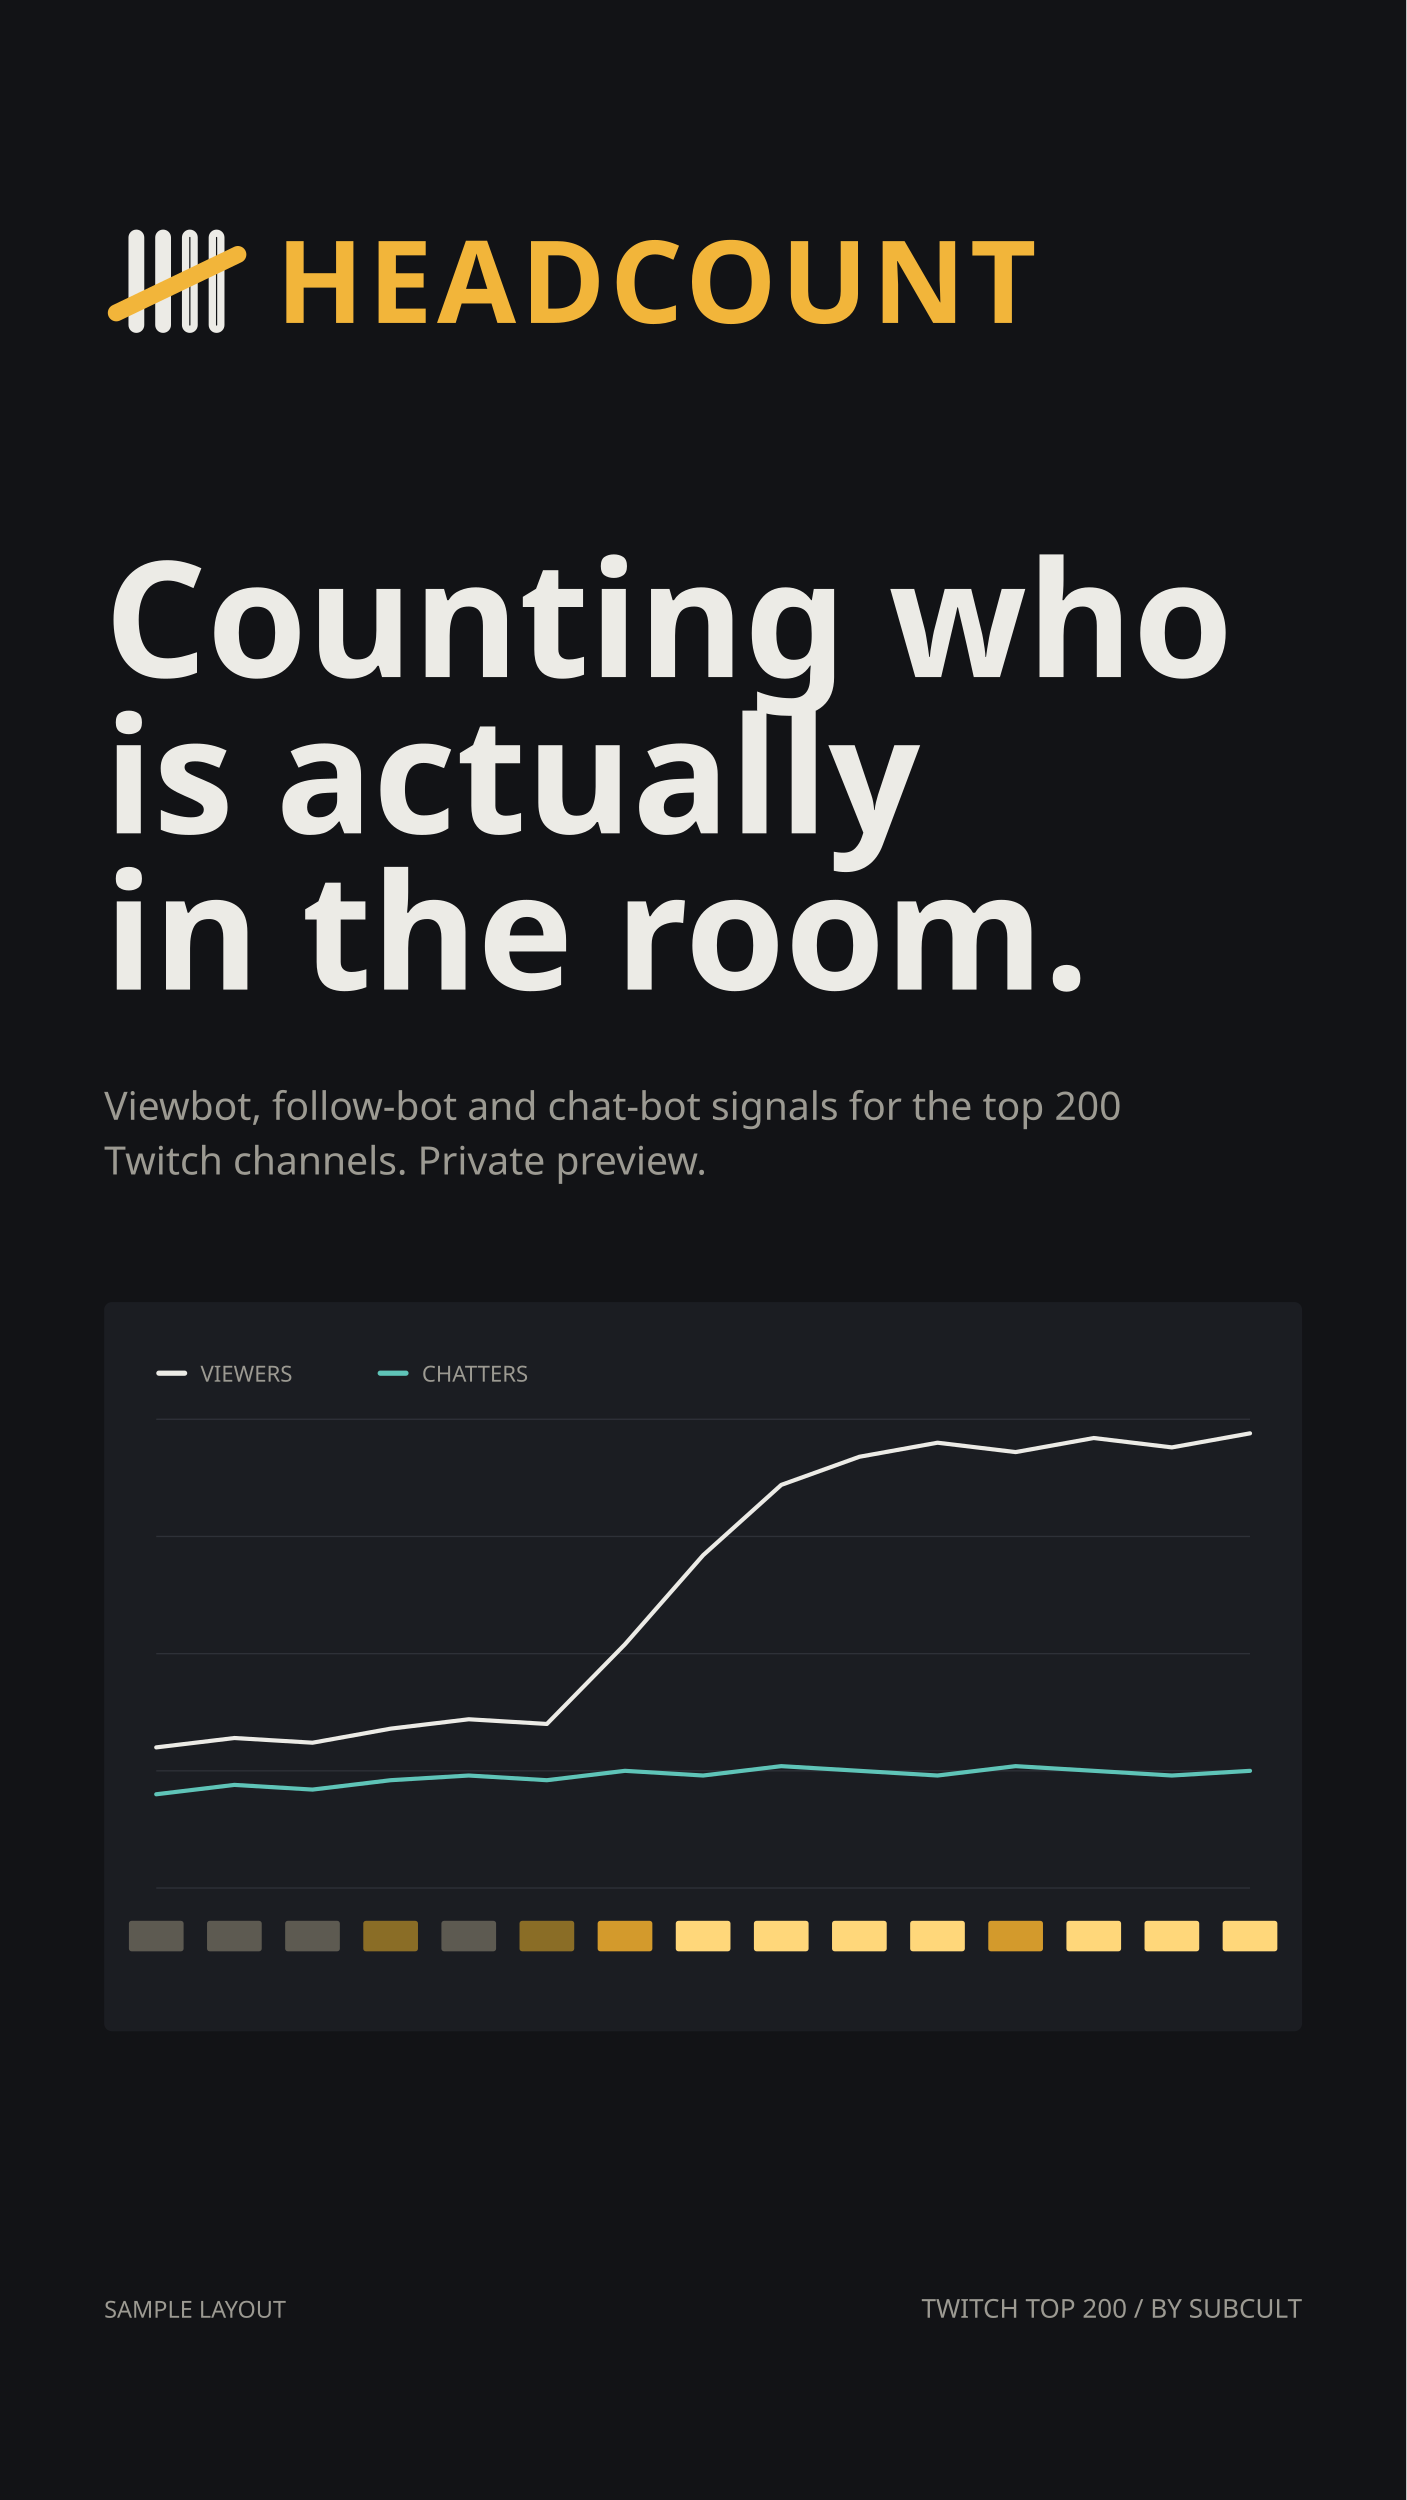
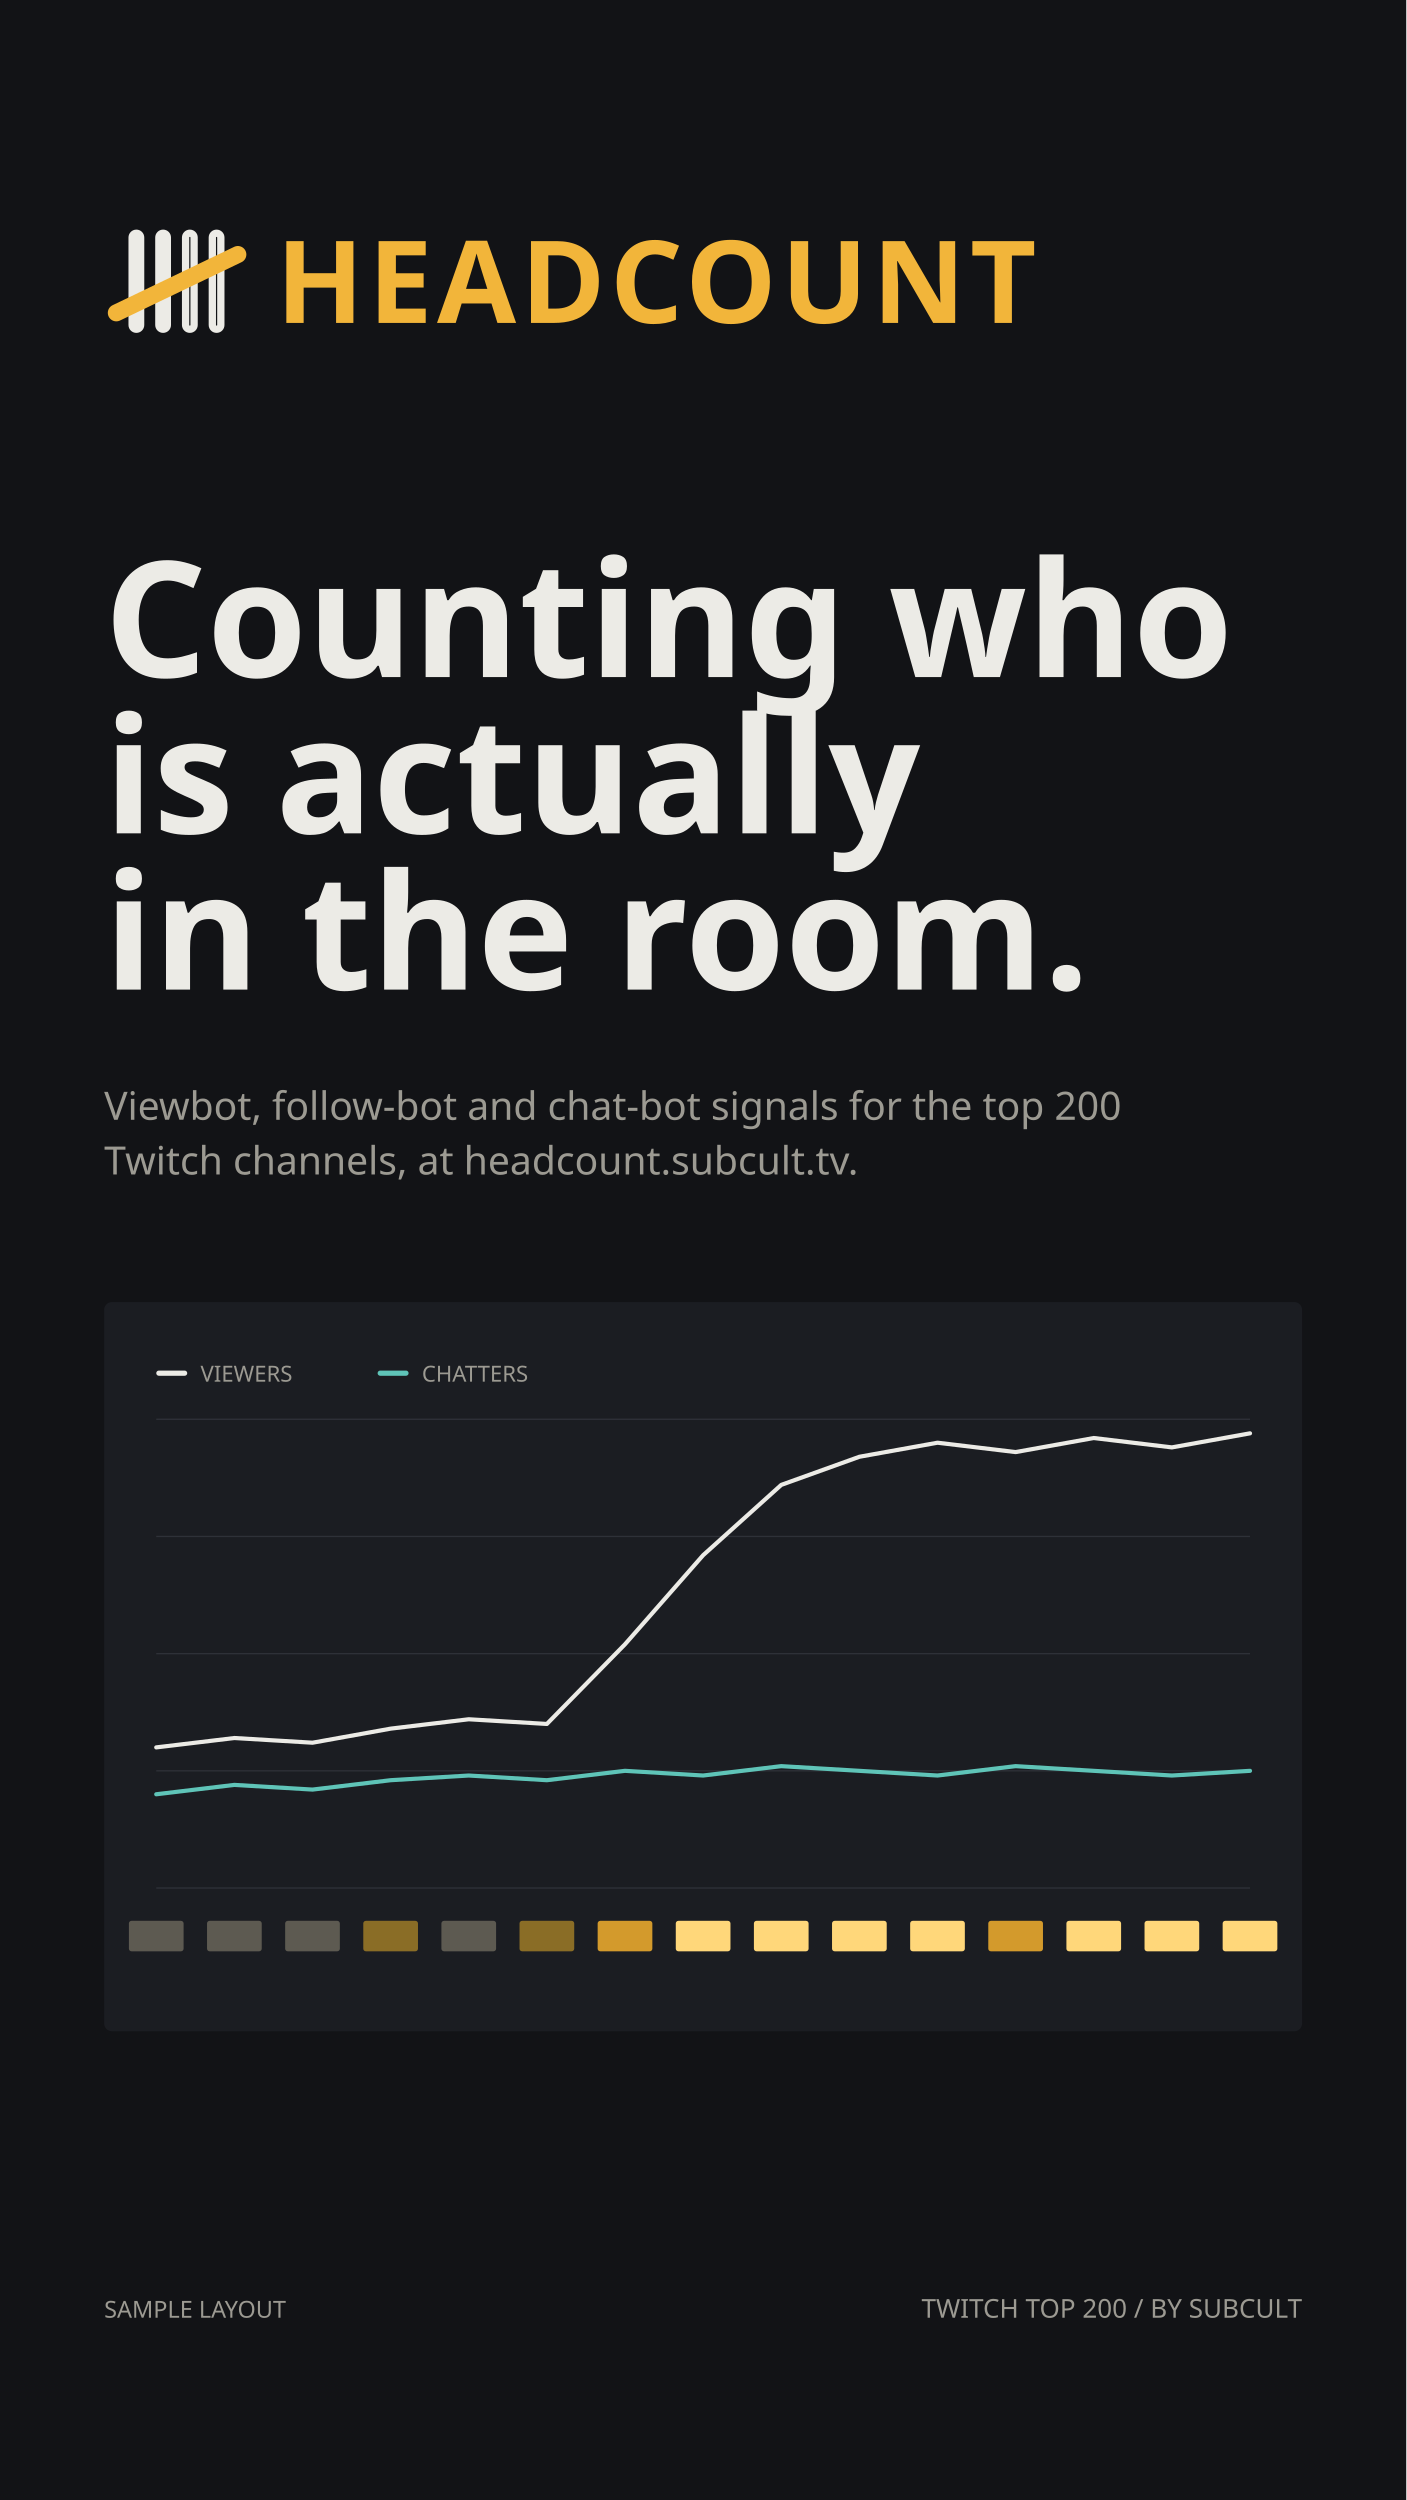
<svg xmlns="http://www.w3.org/2000/svg" width="1080" height="1920" viewBox="0 0 1080 1920" role="img" aria-label="Headcount story layout">
  <rect x="0" y="0" width="1080" height="1920" rx="0" fill="#121316" />
  <g transform="translate(80 160) scale(4.666667)">
    <rect x="4" y="3.5" width="2.6" height="17" rx="1.3" fill="#ecebe6" />
    <rect x="8.4" y="3.5" width="2.6" height="17" rx="1.3" fill="#ecebe6" />
    <rect x="13.4" y="4.1" width="1.4" height="15.8" rx="0.7" fill="none" stroke="#ecebe6" stroke-width="1.2" />
    <rect x="17.8" y="4.1" width="1.4" height="15.8" rx="0.7" fill="none" stroke="#ecebe6" stroke-width="1.2" />
    <path d="M2 17.2 L22 7.6" stroke="#f2b53a" stroke-width="2.8" stroke-linecap="round" />
  </g>
  <text x="212" y="248" font-family="Barlow Condensed" font-weight="700" font-size="88" fill="#f2b53a" text-anchor="start" letter-spacing="3.52">HEADCOUNT</text>
  <text x="80" y="520" font-family="Barlow Condensed" font-weight="700" font-size="124" fill="#ecebe6" text-anchor="start">Counting who</text>
  <text x="80" y="640" font-family="Barlow Condensed" font-weight="700" font-size="124" fill="#ecebe6" text-anchor="start">is actually</text>
  <text x="80" y="760" font-family="Barlow Condensed" font-weight="700" font-size="124" fill="#ecebe6" text-anchor="start">in the room.</text>
  <text x="80" y="860" font-family="Public Sans" font-weight="400" font-size="30" fill="#9c9a92" text-anchor="start">Viewbot, follow-bot and chat-bot signals for the top 200</text>
-   <text x="80" y="902" font-family="Public Sans" font-weight="400" font-size="30" fill="#9c9a92" text-anchor="start">Twitch channels. Private preview.</text>
+   <text x="80" y="902" font-family="Public Sans" font-weight="400" font-size="30" fill="#9c9a92" text-anchor="start">Twitch channels, at headcount.subcult.tv.</text>
  <rect x="80" y="1000" width="920" height="560" rx="6" fill="#1b1d22" />
  <path d="M120 1090.0H960" stroke="#2e3138" stroke-width="1" />
  <path d="M120 1180.0H960" stroke="#2e3138" stroke-width="1" />
  <path d="M120 1270.0H960" stroke="#2e3138" stroke-width="1" />
  <path d="M120 1360.0H960" stroke="#2e3138" stroke-width="1" />
  <path d="M120 1450.0H960" stroke="#2e3138" stroke-width="1" />
  <polyline points="120.0,1342.0 180.0,1334.8 240.0,1338.4 300.0,1327.6 360.0,1320.4 420.0,1324.0 480.0,1262.8 540.0,1194.4 600.0,1140.4 660.0,1118.8 720.0,1108.0 780.0,1115.2 840.0,1104.4 900.0,1111.6 960.0,1100.8" fill="none" stroke="#ecebe6" stroke-width="3.2" stroke-linejoin="round" stroke-linecap="round" />
  <polyline points="120.0,1378.0 180.0,1370.8 240.0,1374.4 300.0,1367.2 360.0,1363.6 420.0,1367.2 480.0,1360.0 540.0,1363.6 600.0,1356.4 660.0,1360.0 720.0,1363.6 780.0,1356.4 840.0,1360.0 900.0,1363.6 960.0,1360.0" fill="none" stroke="#5fc4b8" stroke-width="3.2" stroke-linejoin="round" stroke-linecap="round" />
  <rect x="99" y="1475.2" width="42" height="23.4" rx="2" fill="#5d5a51" />
  <rect x="159" y="1475.2" width="42" height="23.4" rx="2" fill="#5d5a51" />
  <rect x="219" y="1475.2" width="42" height="23.4" rx="2" fill="#5d5a51" />
  <rect x="279" y="1475.2" width="42" height="23.4" rx="2" fill="#8a6d26" />
  <rect x="339" y="1475.2" width="42" height="23.4" rx="2" fill="#5d5a51" />
  <rect x="399" y="1475.2" width="42" height="23.4" rx="2" fill="#8a6d26" />
  <rect x="459" y="1475.2" width="42" height="23.4" rx="2" fill="#d39a2c" />
  <rect x="519" y="1475.2" width="42" height="23.4" rx="2" fill="#ffd77a" />
  <rect x="579" y="1475.2" width="42" height="23.4" rx="2" fill="#ffd77a" />
  <rect x="639" y="1475.2" width="42" height="23.4" rx="2" fill="#ffd77a" />
  <rect x="699" y="1475.2" width="42" height="23.4" rx="2" fill="#ffd77a" />
  <rect x="759" y="1475.2" width="42" height="23.4" rx="2" fill="#d39a2c" />
  <rect x="819" y="1475.2" width="42" height="23.4" rx="2" fill="#ffd77a" />
  <rect x="879" y="1475.2" width="42" height="23.4" rx="2" fill="#ffd77a" />
  <rect x="939" y="1475.2" width="42" height="23.4" rx="2" fill="#ffd77a" />
  <rect x="120" y="1052.6" width="23.8" height="4" rx="2" fill="#ecebe6" />
  <text x="154" y="1061.1" font-family="JetBrains Mono" font-weight="400" font-size="17" fill="#9c9a92" text-anchor="start">VIEWERS</text>
  <rect x="290" y="1052.6" width="23.8" height="4" rx="2" fill="#5fc4b8" />
  <text x="324" y="1061.1" font-family="JetBrains Mono" font-weight="400" font-size="17" fill="#9c9a92" text-anchor="start">CHATTERS</text>
  <text x="80" y="1780" font-family="JetBrains Mono" font-weight="400" font-size="18" fill="#9c9a92" text-anchor="start">SAMPLE LAYOUT</text>
  <text x="1000" y="1780" font-family="JetBrains Mono" font-weight="400" font-size="20" fill="#9c9a92" text-anchor="end">TWITCH TOP 200 / BY SUBCULT</text>
</svg>
